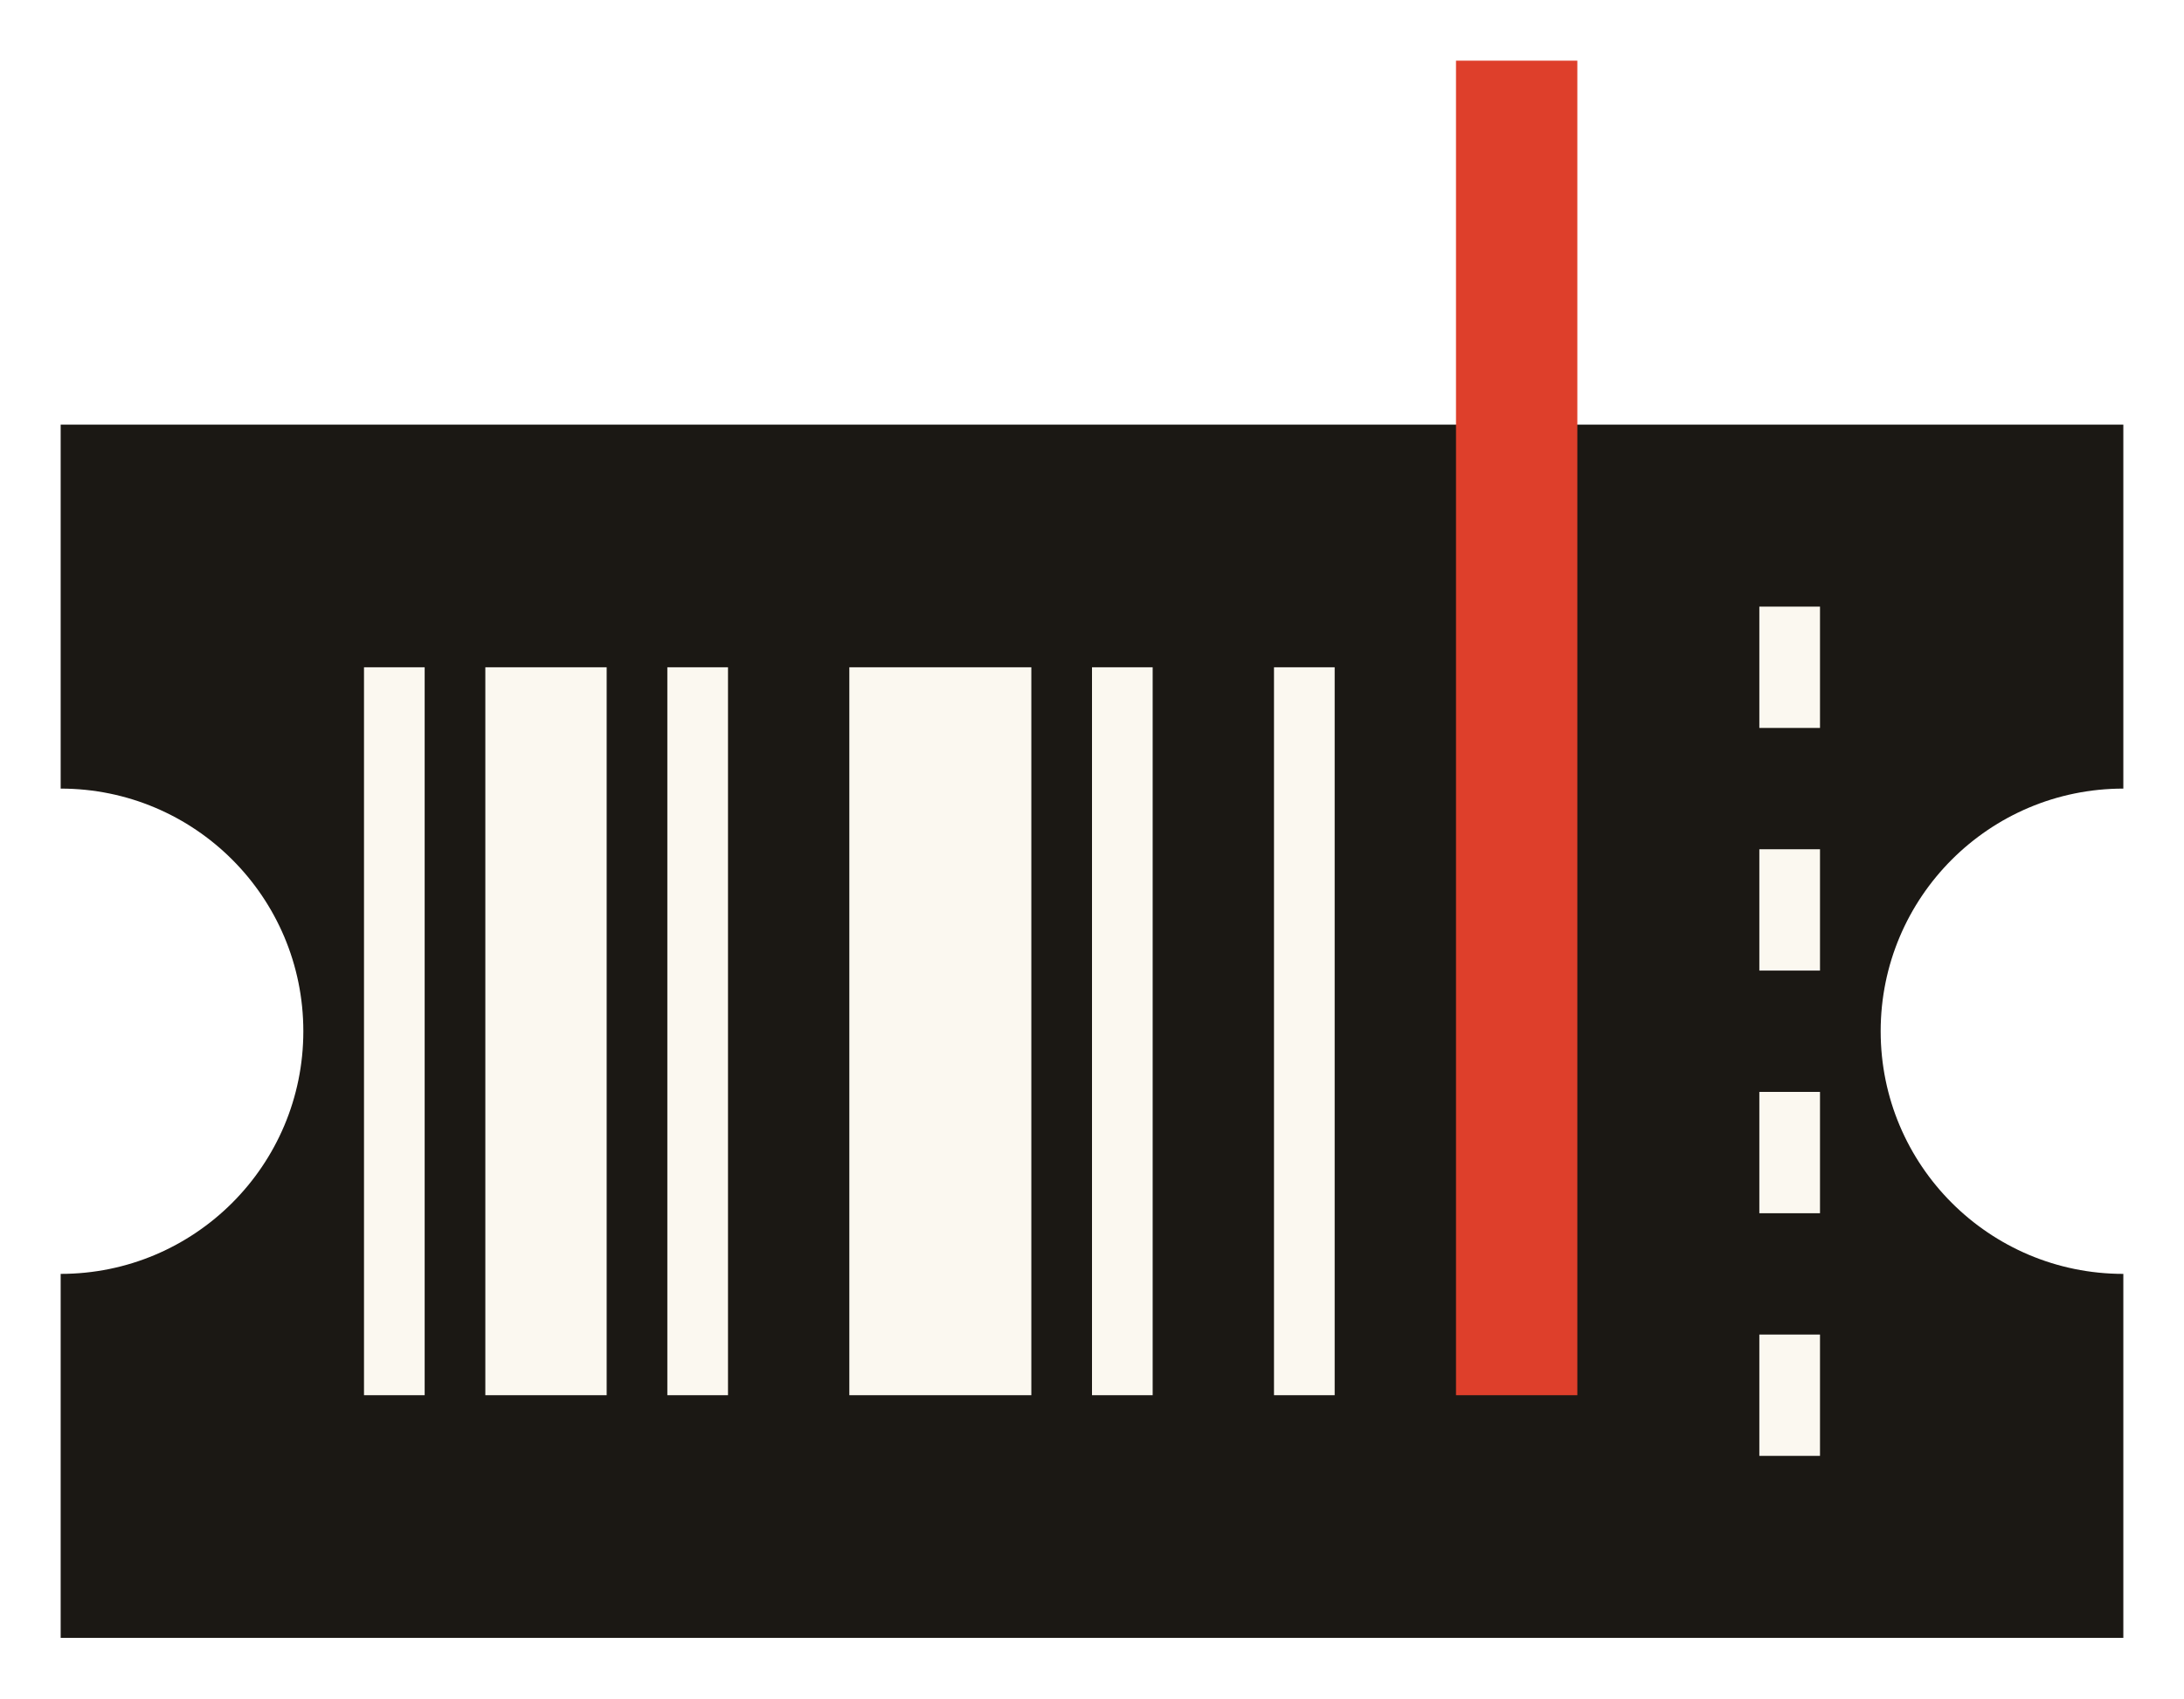
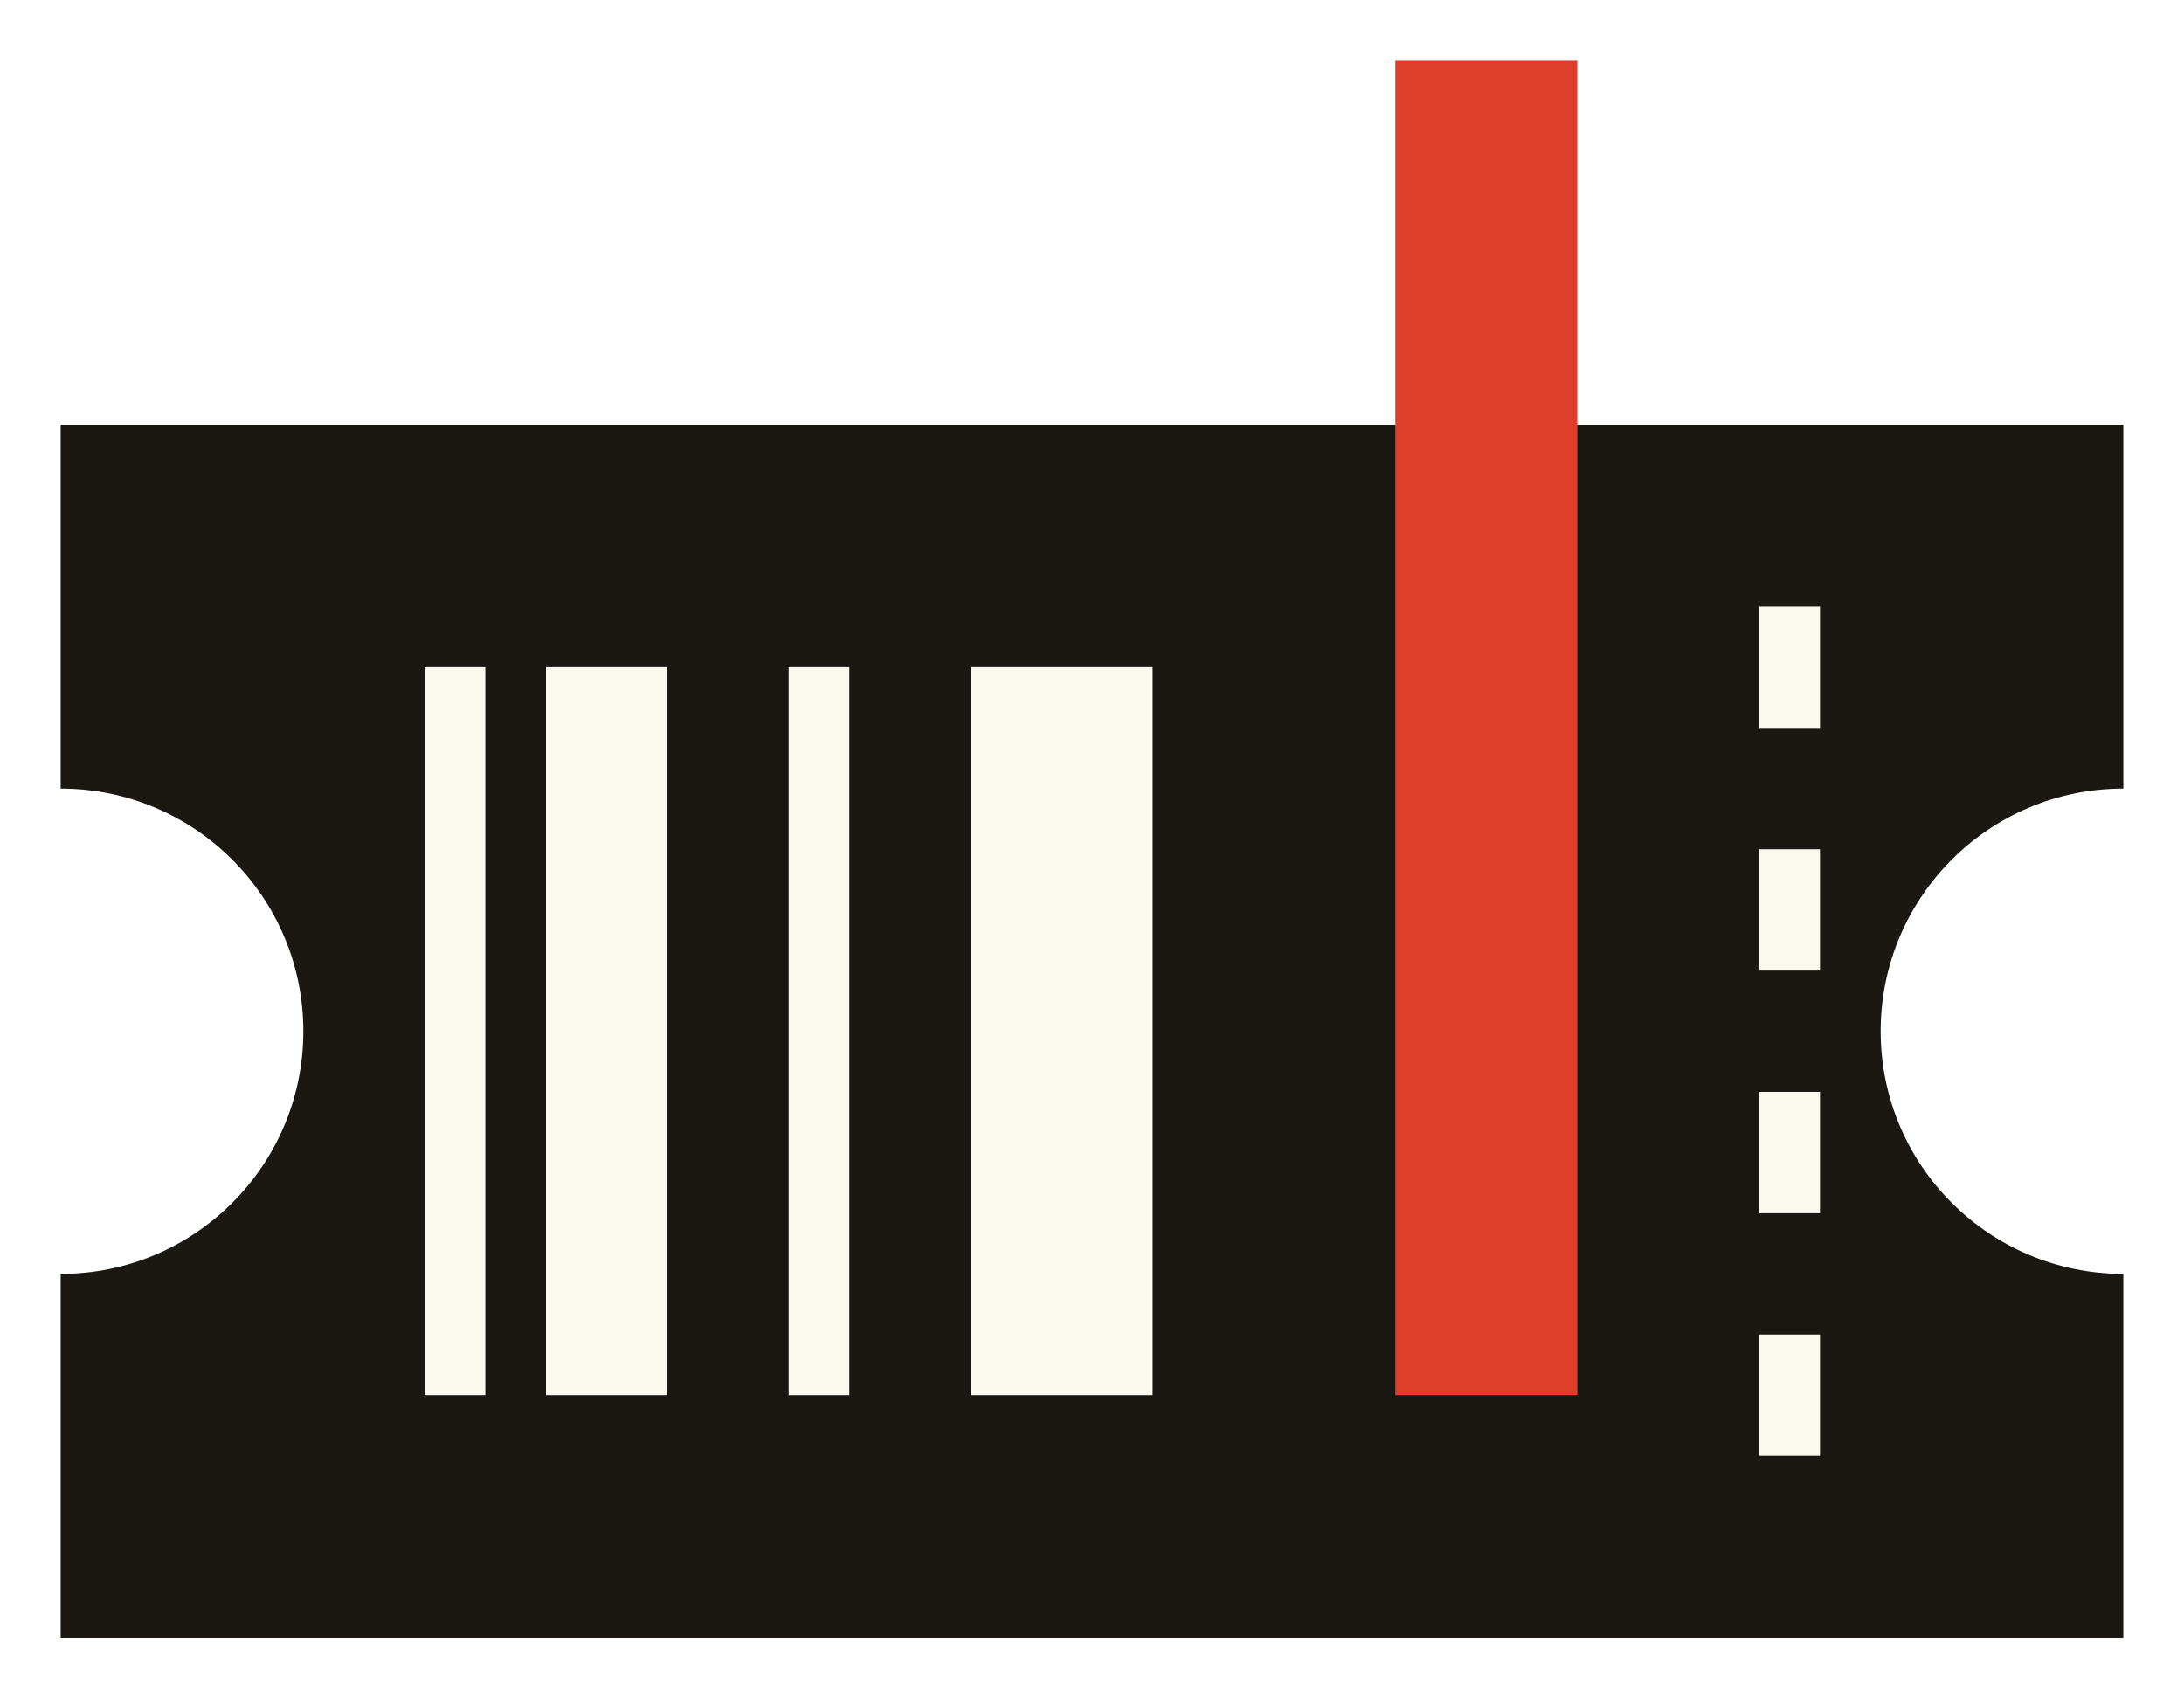
<svg xmlns="http://www.w3.org/2000/svg" viewBox="0 0 36 28" width="36" height="28" role="img" aria-label="DrawSol">
  <path d="M1 7h34v6a4 4 0 0 0 0 8v6H1v-6a4 4 0 0 0 0-8z" fill="#1B1814" />
  <g fill="#FBF8F0">
-     <rect x="6" y="11" width="1" height="12" />
-     <rect x="8" y="11" width="2" height="12" />
-     <rect x="11" y="11" width="1" height="12" />
-     <rect x="14" y="11" width="3" height="12" />
-     <rect x="18" y="11" width="1" height="12" />
-     <rect x="21" y="11" width="1" height="12" />
+     <rect x="7" y="11" width="1" height="12" />
+     <rect x="9" y="11" width="2" height="12" />
+     <rect x="13" y="11" width="1" height="12" />
+     <rect x="16" y="11" width="3" height="12" />
    <rect x="29" y="10" width="1" height="2" />
    <rect x="29" y="14" width="1" height="2" />
    <rect x="29" y="18" width="1" height="2" />
    <rect x="29" y="22" width="1" height="2" />
  </g>
-   <rect x="24" y="1" width="2" height="22" fill="#DE3F2B" />
+   <rect x="23" y="1" width="3" height="22" fill="#DE3F2B" />
</svg>
